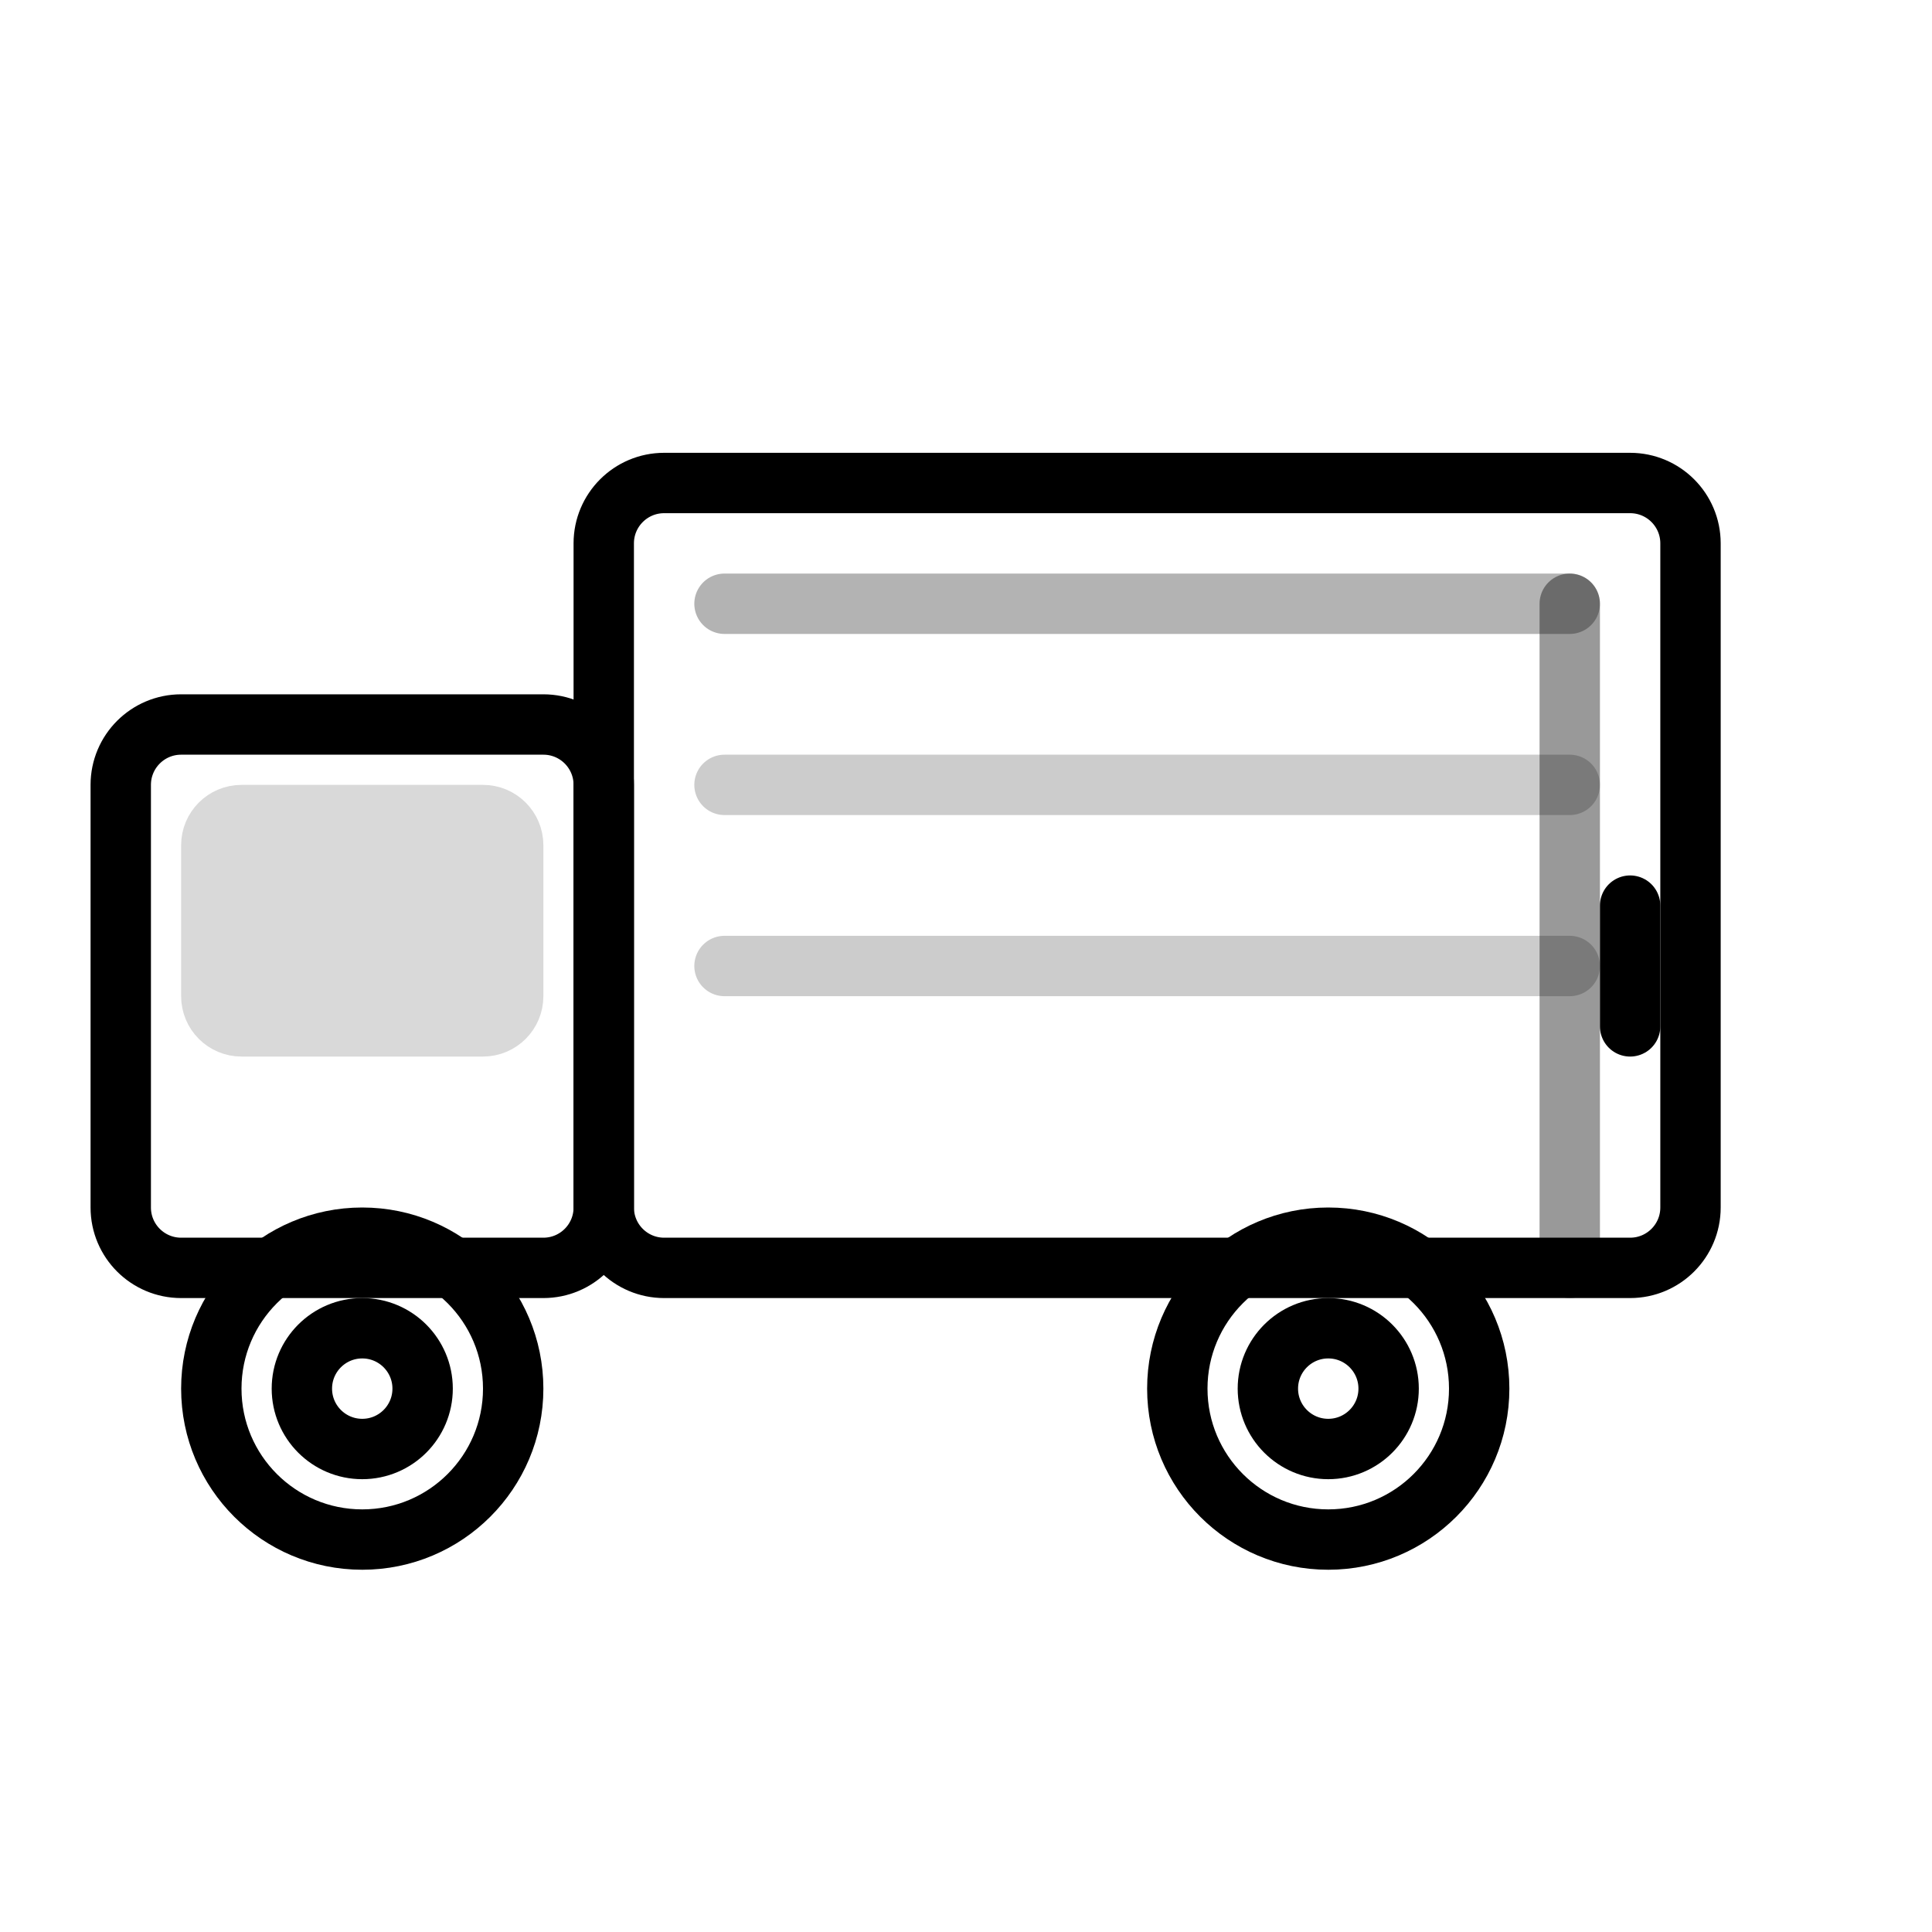
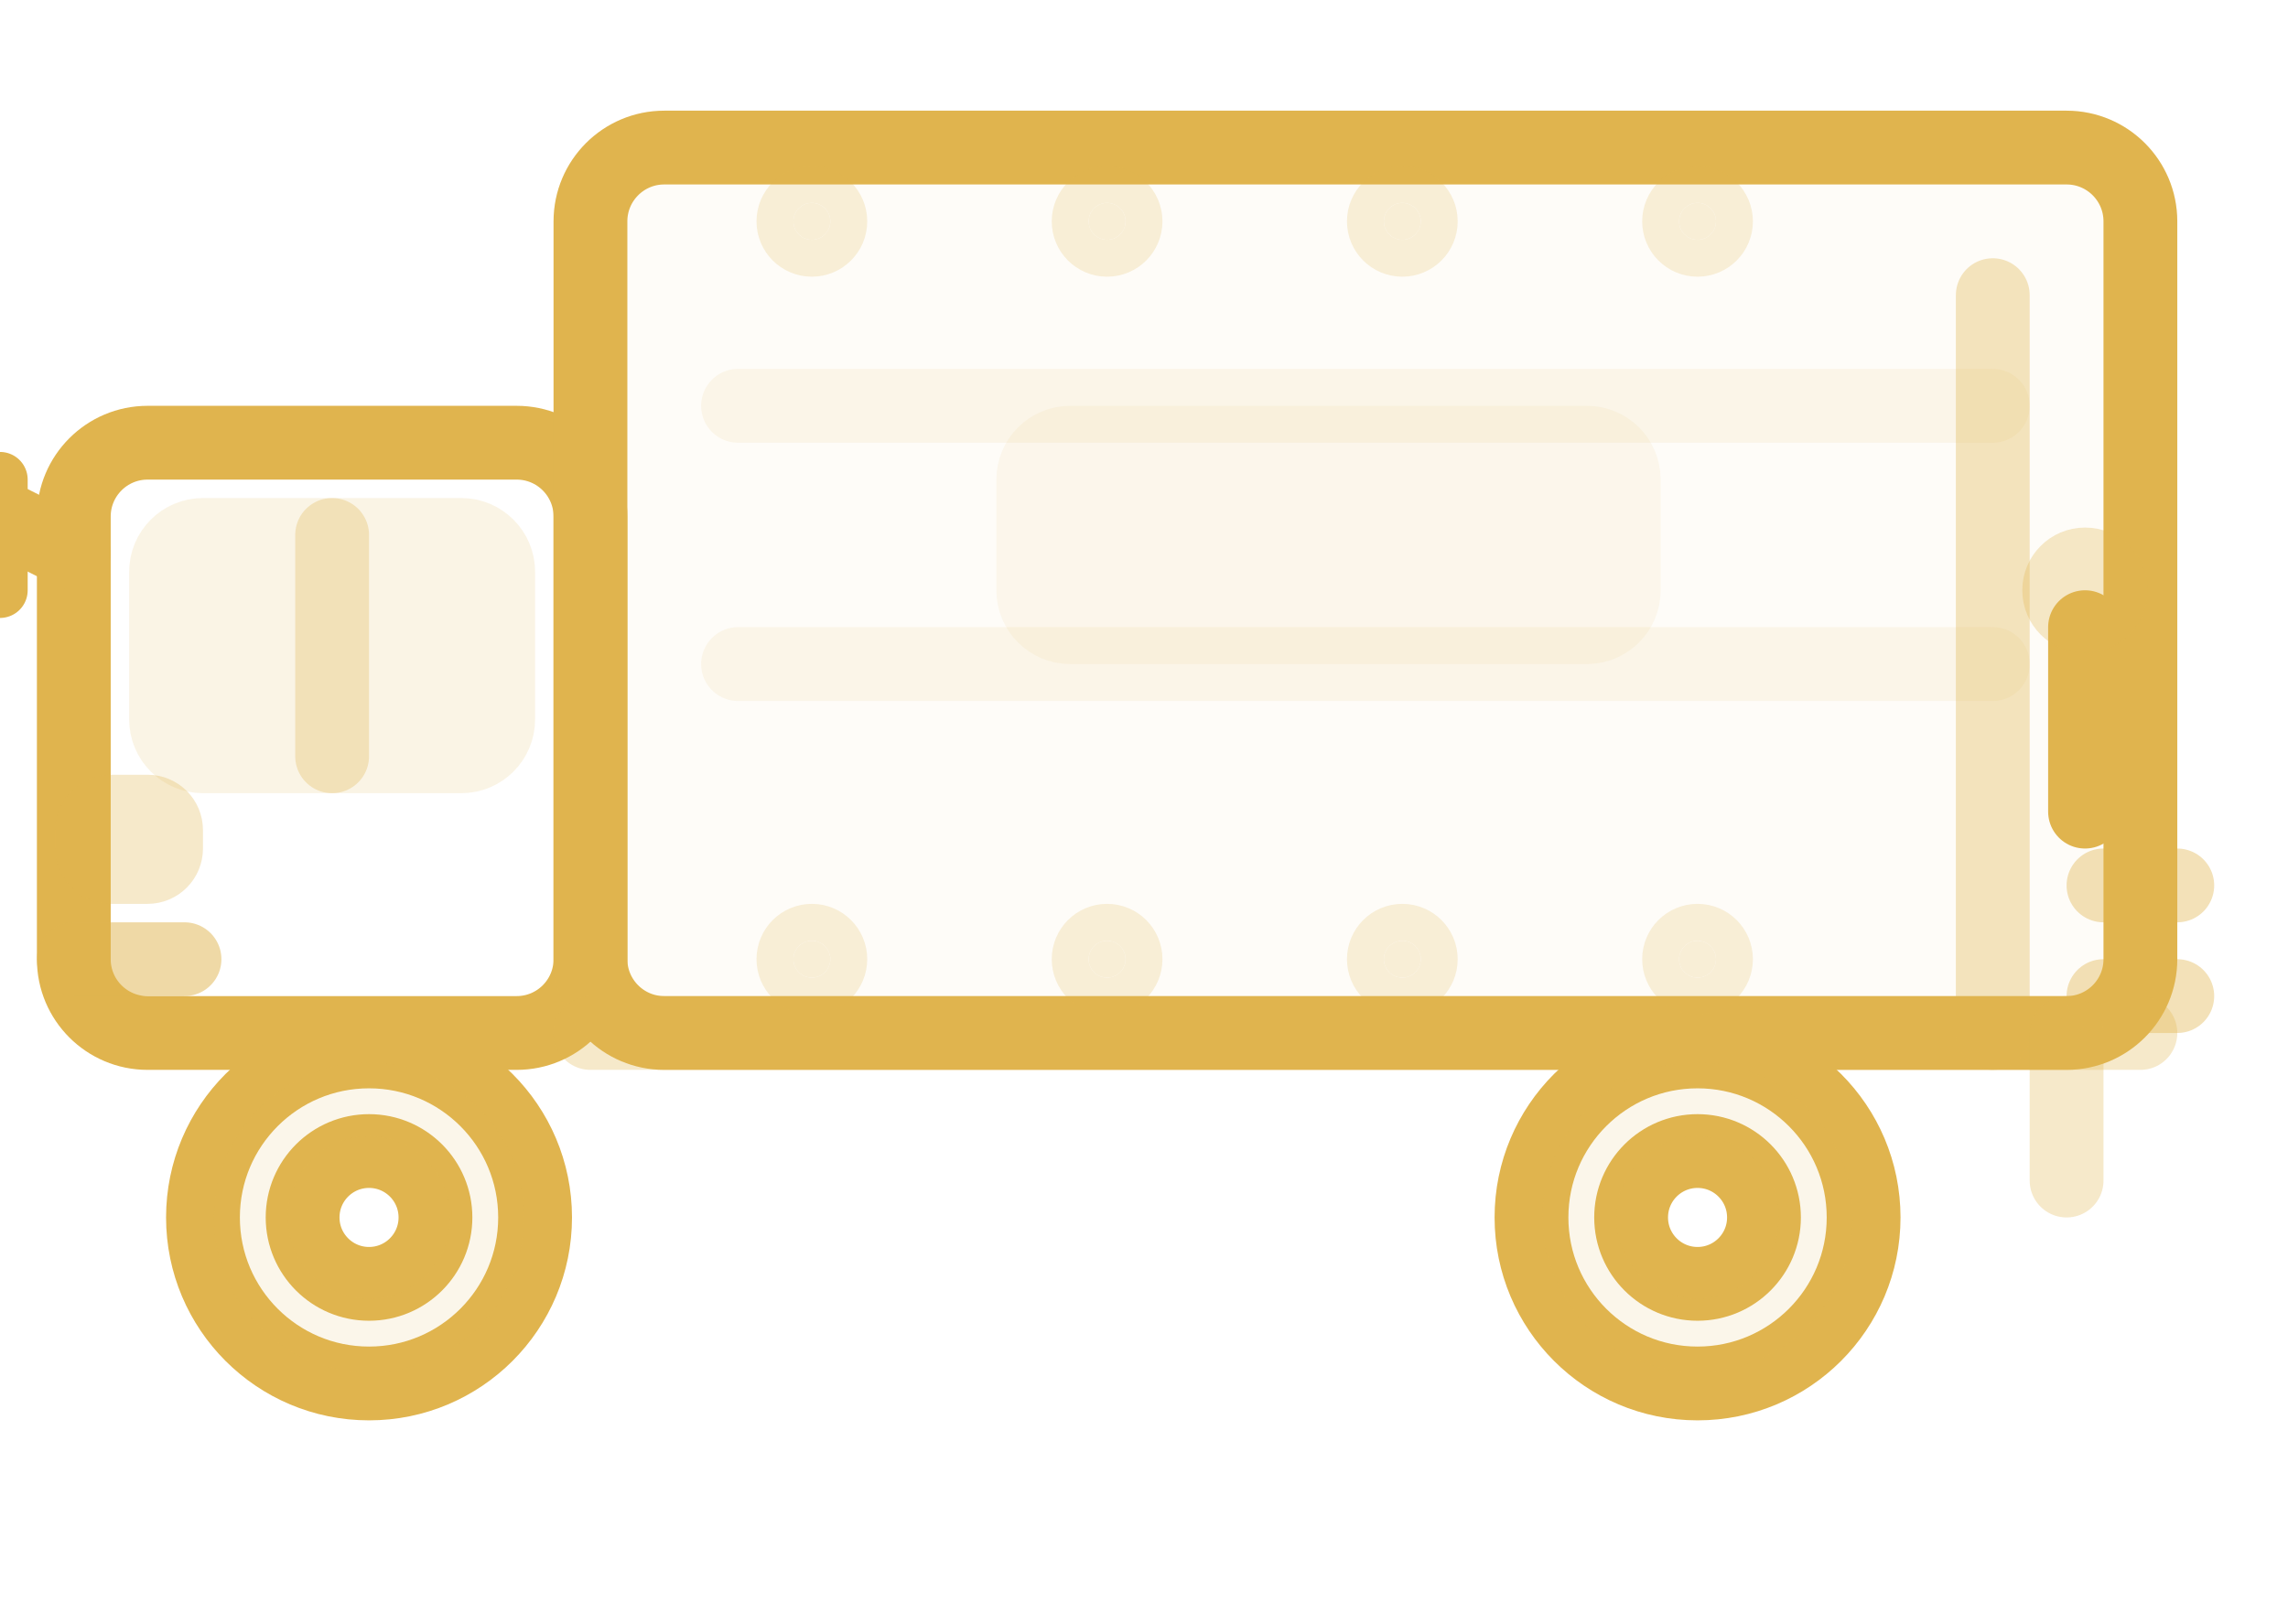
- <svg xmlns="http://www.w3.org/2000/svg" viewBox="0 0 64 64" fill="none" stroke="currentColor" stroke-width="2" stroke-linecap="round" stroke-linejoin="round">
-   <rect x="4" y="24" width="16" height="18" rx="2" />
-   <rect x="7" y="27" width="10" height="7" rx="1" fill="currentColor" opacity="0.15" />
-   <rect x="20" y="16" width="36" height="26" rx="2" />
-   <line x1="52" y1="20" x2="52" y2="42" opacity="0.4" />
-   <line x1="24" y1="20" x2="52" y2="20" opacity="0.3" />
-   <line x1="24" y1="26" x2="52" y2="26" opacity="0.2" />
-   <line x1="24" y1="32" x2="52" y2="32" opacity="0.2" />
-   <line x1="54" y1="30" x2="54" y2="34" />
-   <circle cx="12" cy="46" r="5" />
-   <circle cx="12" cy="46" r="2" />
-   <circle cx="44" cy="46" r="5" />
-   <circle cx="44" cy="46" r="2" />
+ <svg xmlns="http://www.w3.org/2000/svg" viewBox="0 0 62 44" fill="none" stroke="#E0B44E" stroke-width="2" stroke-linecap="round" stroke-linejoin="round">
+   <rect x="2" y="12" width="14" height="16" rx="2" />
+   <rect x="4.5" y="14.5" width="9" height="6" rx="1" fill="#E0B44E" opacity="0.15" />
+   <line x1="9" y1="14.5" x2="9" y2="20.5" opacity="0.3" />
+   <line x1="2" y1="15" x2="0" y2="14" />
+   <line x1="0" y1="13" x2="0" y2="16" stroke-width="1.5" />
+   <line x1="2" y1="26" x2="5" y2="26" opacity="0.5" />
+   <rect x="2.5" y="22" width="2" height="1.5" rx="0.5" fill="#E0B44E" opacity="0.3" />
+   <rect x="16" y="4" width="42" height="24" rx="2" />
+   <rect x="16" y="4" width="42" height="24" rx="2" fill="#E0B44E" opacity="0.04" />
+   <line x1="54" y1="8" x2="54" y2="28" opacity="0.35" />
+   <line x1="56.5" y1="17" x2="56.5" y2="22" />
+   <circle cx="56.5" cy="16" r="0.7" fill="#E0B44E" opacity="0.3" />
+   <line x1="20" y1="11" x2="54" y2="11" opacity="0.1" />
+   <line x1="20" y1="18" x2="54" y2="18" opacity="0.1" />
+   <rect x="28" y="12" width="16" height="5" rx="1" opacity="0.08" fill="#E0B44E" />
+   <circle cx="22" cy="6" r="0.5" fill="#E0B44E" opacity="0.2" />
+   <circle cx="30" cy="6" r="0.5" fill="#E0B44E" opacity="0.2" />
+   <circle cx="38" cy="6" r="0.5" fill="#E0B44E" opacity="0.2" />
+   <circle cx="46" cy="6" r="0.5" fill="#E0B44E" opacity="0.2" />
+   <circle cx="22" cy="26" r="0.5" fill="#E0B44E" opacity="0.2" />
+   <circle cx="30" cy="26" r="0.5" fill="#E0B44E" opacity="0.2" />
+   <circle cx="38" cy="26" r="0.5" fill="#E0B44E" opacity="0.2" />
+   <circle cx="46" cy="26" r="0.5" fill="#E0B44E" opacity="0.2" />
+   <line x1="57" y1="24" x2="59" y2="24" opacity="0.4" />
+   <line x1="57" y1="27" x2="59" y2="27" opacity="0.4" />
+   <line x1="16" y1="28" x2="58" y2="28" opacity="0.3" />
+   <line x1="56" y1="28" x2="56" y2="32" opacity="0.3" />
+   <circle cx="10" cy="33" r="4.5" />
+   <circle cx="10" cy="33" r="1.8" />
+   <circle cx="10" cy="33" r="3.2" opacity="0.12" />
+   <circle cx="46" cy="33" r="4.5" />
+   <circle cx="46" cy="33" r="1.8" />
+   <circle cx="46" cy="33" r="3.2" opacity="0.12" />
</svg>
